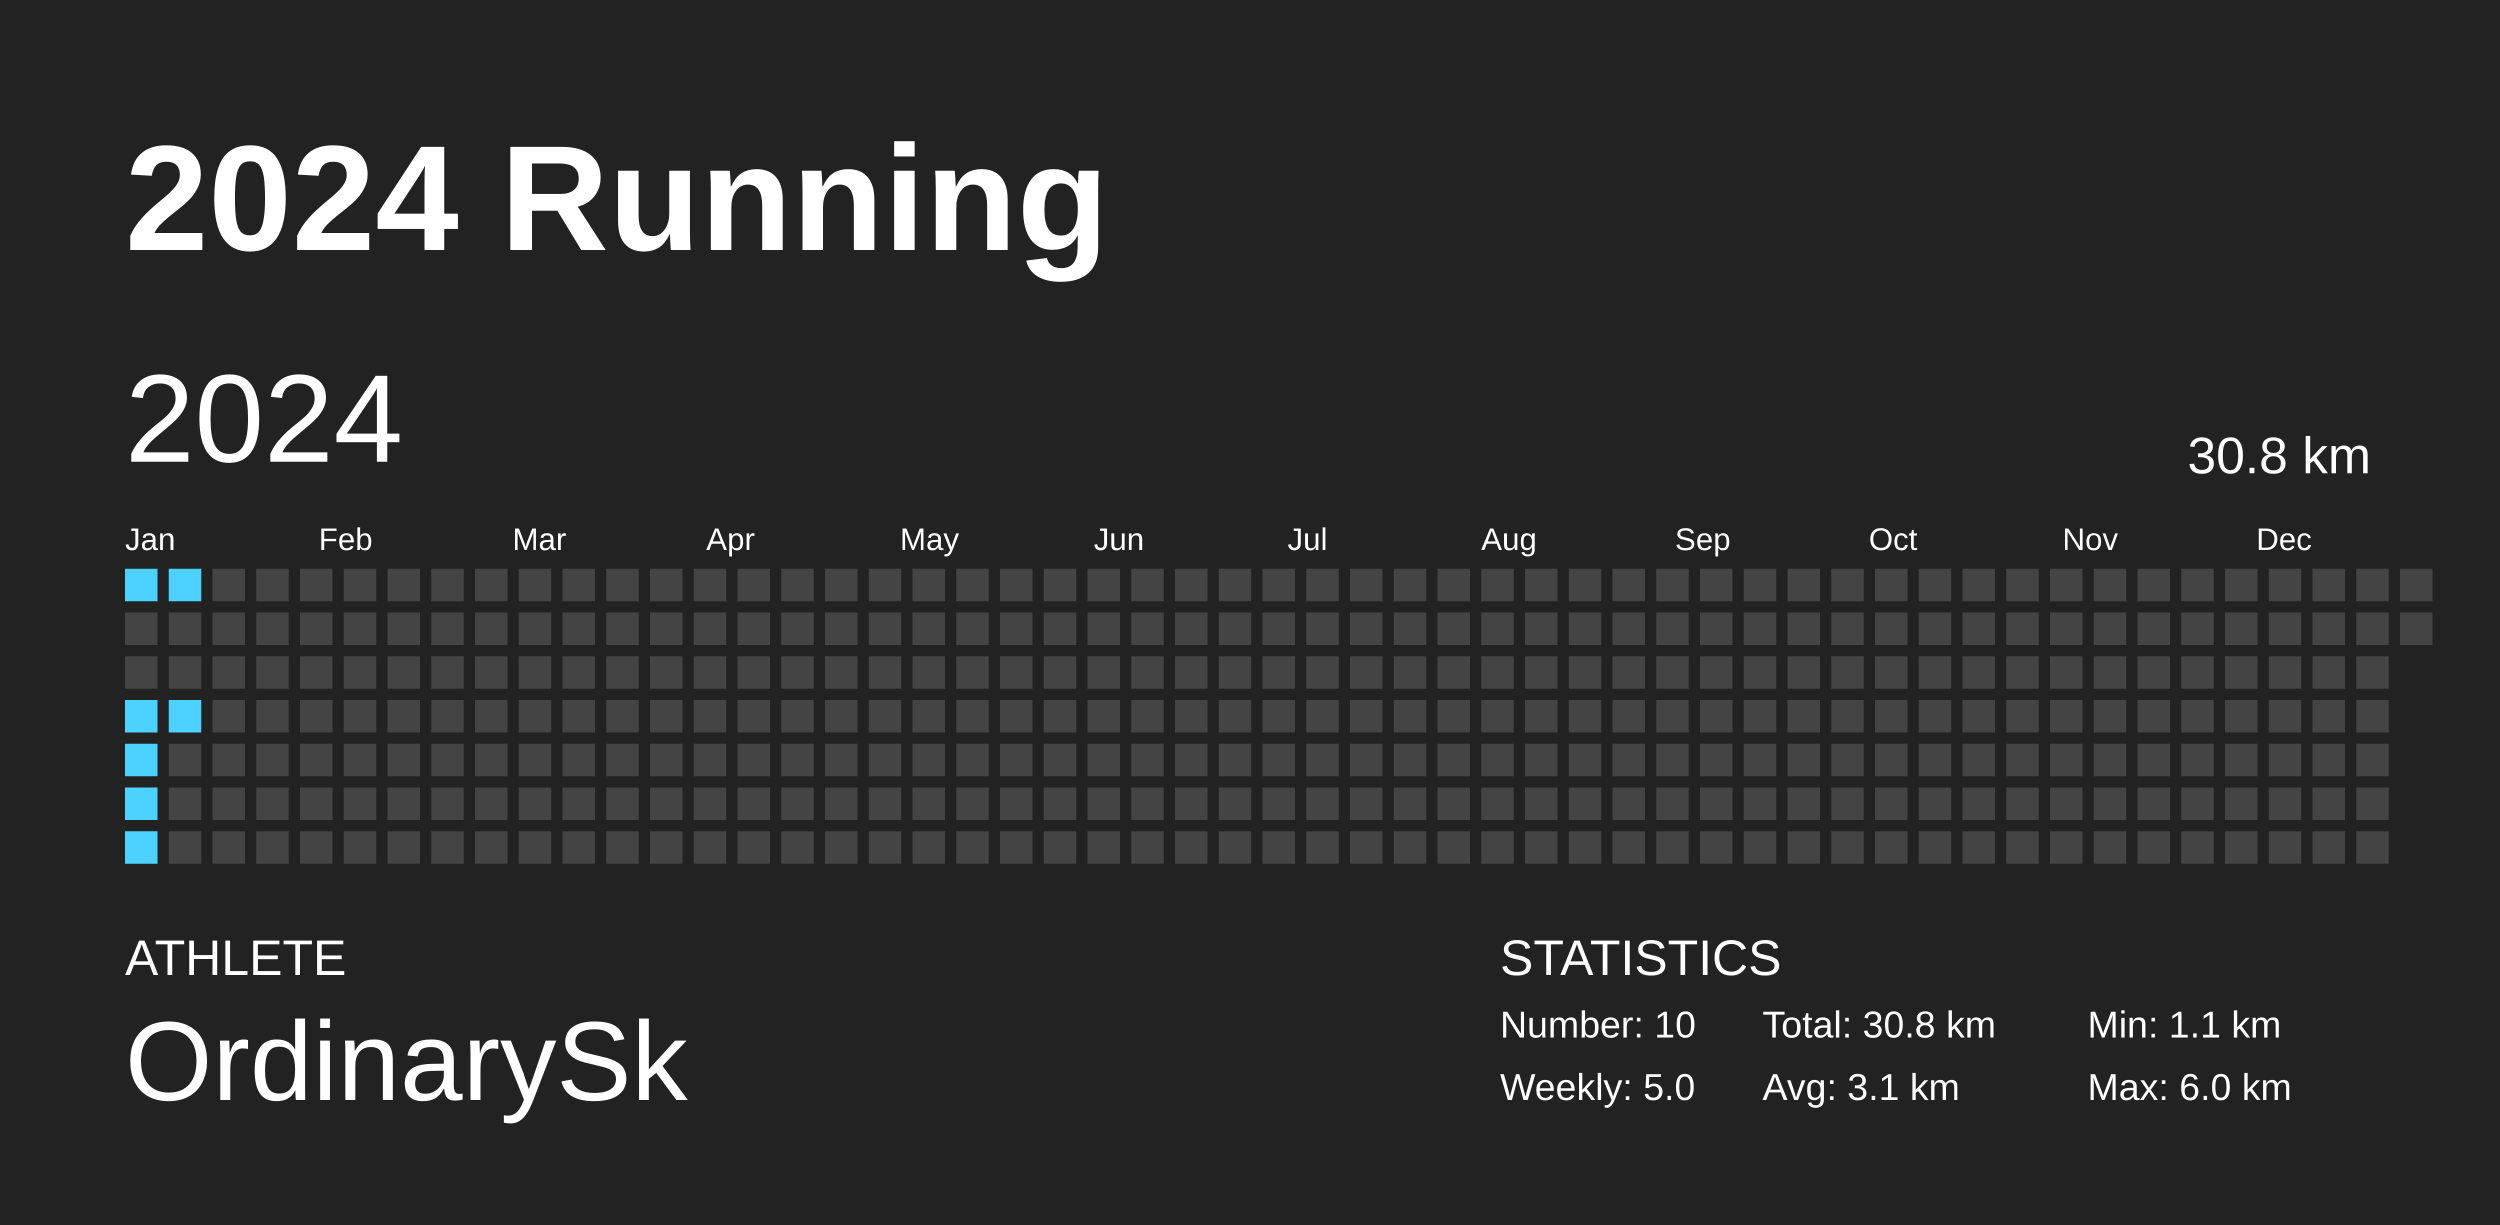
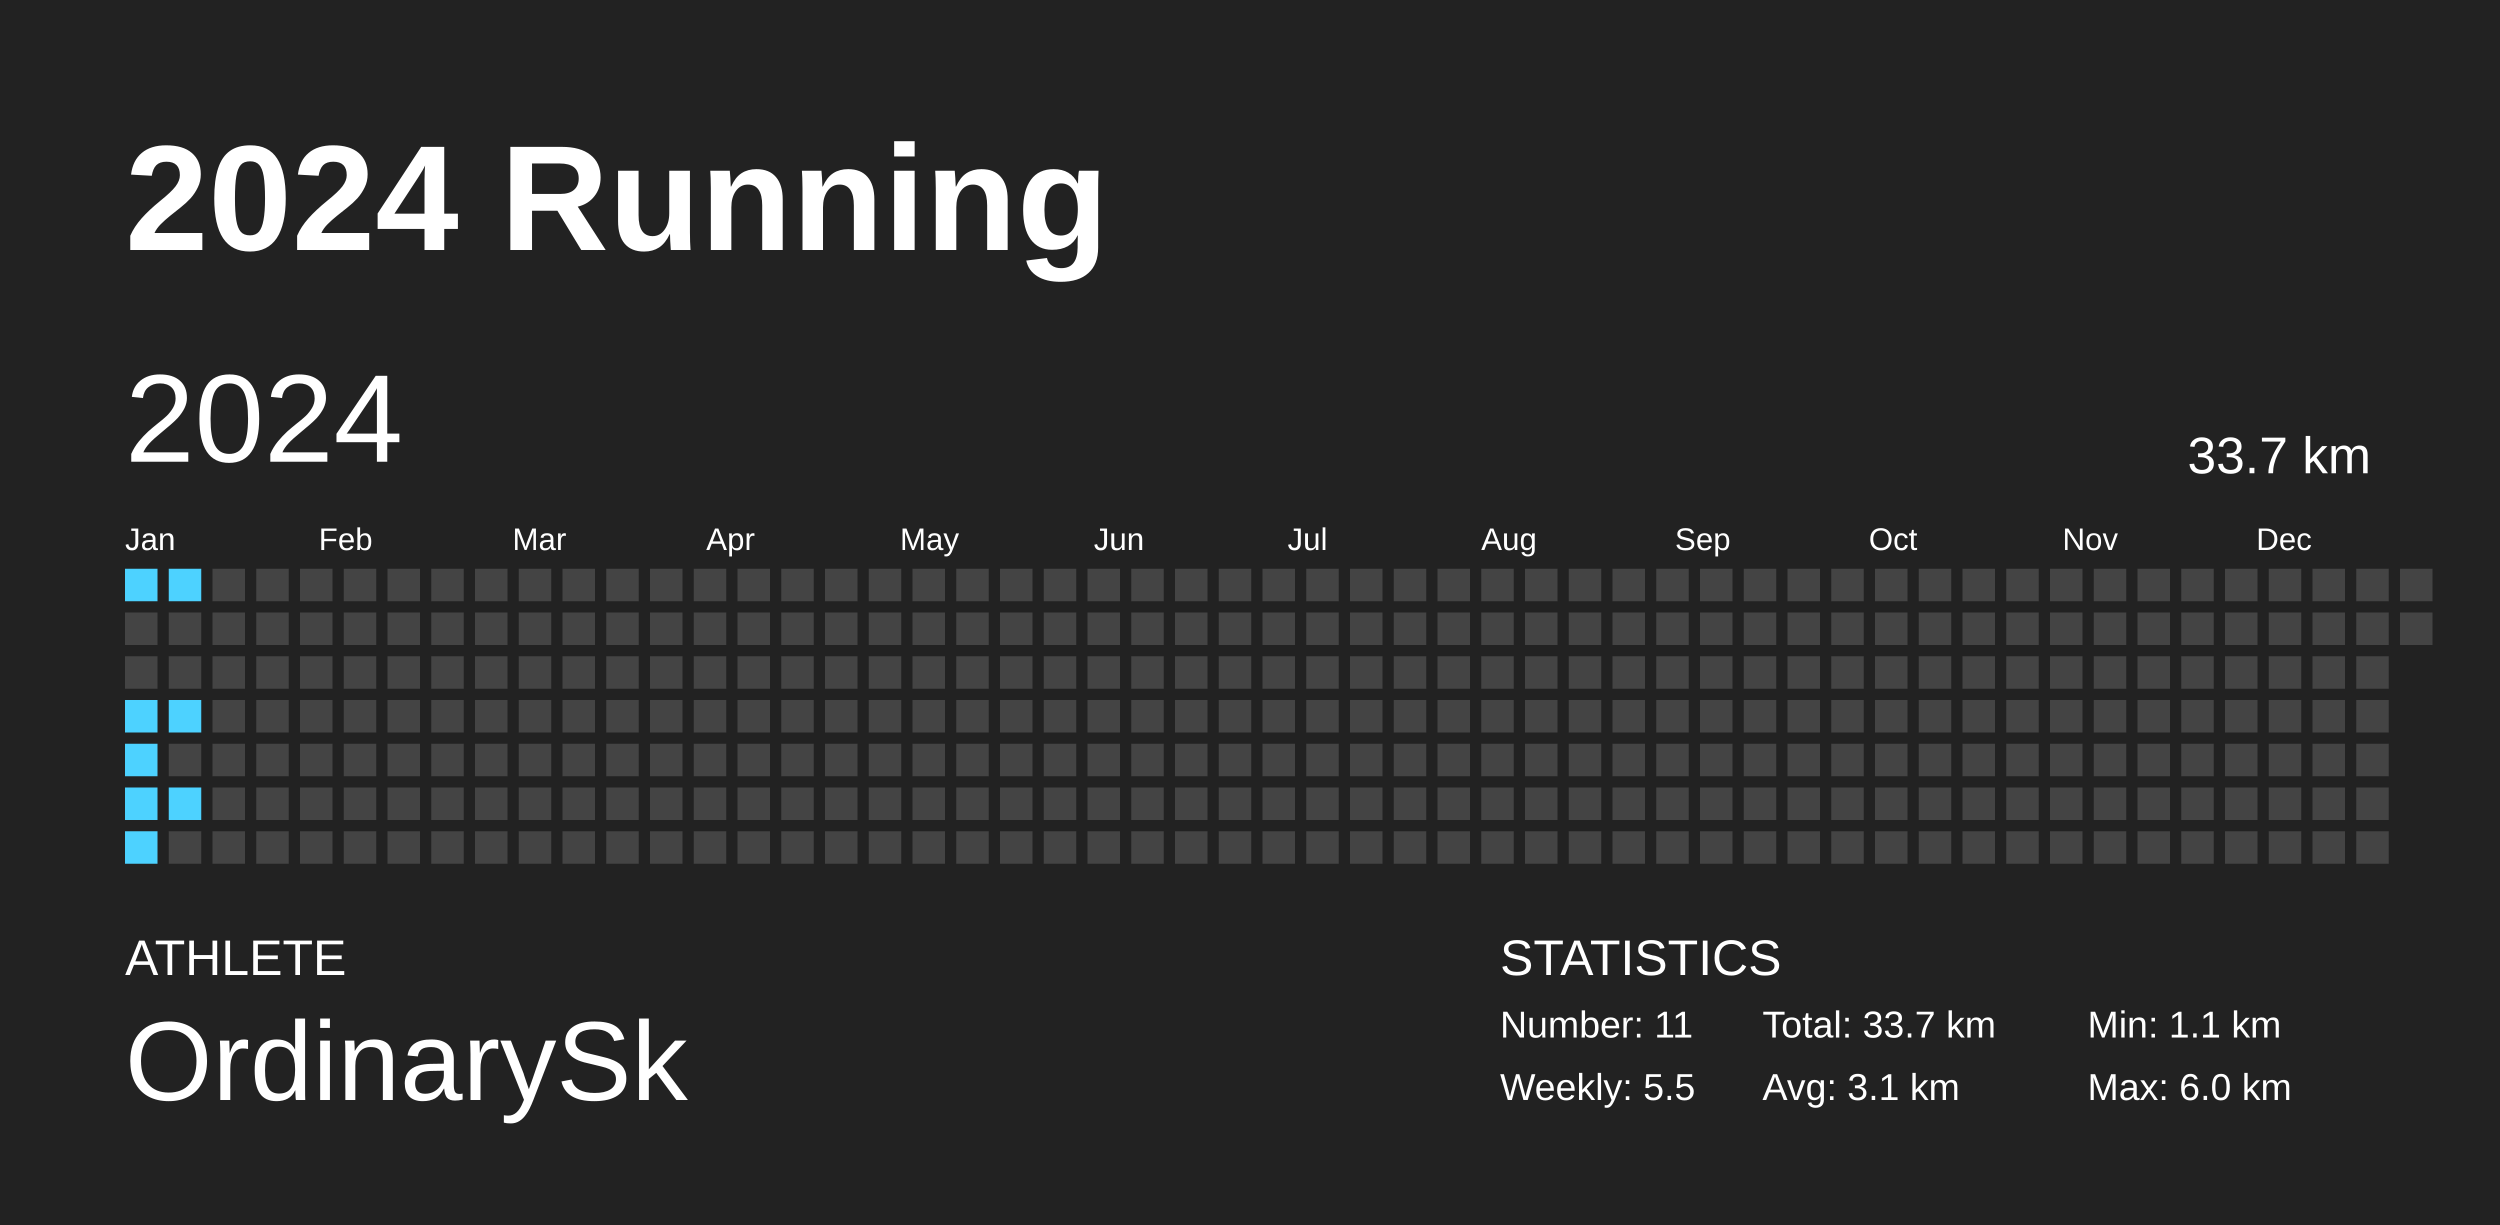
<svg xmlns="http://www.w3.org/2000/svg" baseProfile="full" height="98mm" version="1.1" viewBox="0,0,200,98" width="200mm">
  <defs />
  <rect fill="#222222" height="98" width="200" x="0" y="0" />
  <text fill="#FFFFFF" style="font-size:12px; font-family:Arial; font-weight:bold;" x="10" y="20">2024 Running</text>
  <text fill="#FFFFFF" style="font-size:4px; font-family:Arial" x="10" y="78">ATHLETE</text>
  <text fill="#FFFFFF" style="font-size:9px; font-family:Arial" x="10" y="88">OrdinarySk</text>
  <text fill="#FFFFFF" style="font-size:4px; font-family:Arial" x="120" y="78">STATISTICS</text>
-   <text fill="#FFFFFF" style="font-size:3px; font-family:Arial" x="120" y="83">Number: 10</text>
-   <text fill="#FFFFFF" style="font-size:3px; font-family:Arial" x="120" y="88">Weekly: 5.0</text>
-   <text fill="#FFFFFF" style="font-size:3px; font-family:Arial" x="141" y="83">Total: 30.8 km</text>
+   <text fill="#FFFFFF" style="font-size:3px; font-family:Arial" x="120" y="83">Number: 11</text>
+   <text fill="#FFFFFF" style="font-size:3px; font-family:Arial" x="120" y="88">Weekly: 5.5</text>
+   <text fill="#FFFFFF" style="font-size:3px; font-family:Arial" x="141" y="83">Total: 33.7 km</text>
  <text fill="#FFFFFF" style="font-size:3px; font-family:Arial" x="141" y="88">Avg: 3.1 km</text>
  <text fill="#FFFFFF" style="font-size:3px; font-family:Arial" x="167" y="83">Min: 1.1 km</text>
  <text fill="#FFFFFF" style="font-size:3px; font-family:Arial" x="167" y="88">Max: 6.0 km</text>
  <text dominant-baseline="hanging" fill="#FFFFFF" style="font-size:10.0px; font-family:Arial;" x="10" y="30">2024</text>
-   <text dominant-baseline="hanging" fill="#FFFFFF" style="font-size:4.125px; font-family:Arial;" x="175" y="35">30.8 km</text>
+   <text dominant-baseline="hanging" fill="#FFFFFF" style="font-size:4.125px; font-family:Arial;" x="175" y="35">33.7 km</text>
  <text fill="#FFFFFF" style="font-size:2.5px; font-family:Arial" x="10.0" y="44">Jan</text>
  <text fill="#FFFFFF" style="font-size:2.5px; font-family:Arial" x="25.5" y="44">Feb</text>
  <text fill="#FFFFFF" style="font-size:2.5px; font-family:Arial" x="41.0" y="44">Mar</text>
  <text fill="#FFFFFF" style="font-size:2.5px; font-family:Arial" x="56.5" y="44">Apr</text>
  <text fill="#FFFFFF" style="font-size:2.5px; font-family:Arial" x="72.0" y="44">May</text>
  <text fill="#FFFFFF" style="font-size:2.5px; font-family:Arial" x="87.5" y="44">Jun</text>
  <text fill="#FFFFFF" style="font-size:2.5px; font-family:Arial" x="103.0" y="44">Jul</text>
  <text fill="#FFFFFF" style="font-size:2.5px; font-family:Arial" x="118.5" y="44">Aug</text>
  <text fill="#FFFFFF" style="font-size:2.5px; font-family:Arial" x="134.0" y="44">Sep</text>
  <text fill="#FFFFFF" style="font-size:2.5px; font-family:Arial" x="149.5" y="44">Oct</text>
  <text fill="#FFFFFF" style="font-size:2.5px; font-family:Arial" x="165.0" y="44">Nov</text>
  <text fill="#FFFFFF" style="font-size:2.5px; font-family:Arial" x="180.5" y="44">Dec</text>
  <rect fill="#4dd2ff" height="2.6" width="2.6" x="10.0" y="45.5" />
  <rect fill="#444444" height="2.6" width="2.6" x="10.0" y="49.0" />
  <rect fill="#444444" height="2.6" width="2.6" x="10.0" y="52.5" />
  <rect fill="#4dd2ff" height="2.6" width="2.6" x="10.0" y="56.0" />
  <rect fill="#4dd2ff" height="2.6" width="2.6" x="10.0" y="59.5" />
  <rect fill="#4dd2ff" height="2.6" width="2.6" x="10.0" y="63.0" />
  <rect fill="#4dd2ff" height="2.6" width="2.6" x="10.0" y="66.5" />
  <rect fill="#4dd2ff" height="2.6" width="2.6" x="13.5" y="45.5" />
  <rect fill="#444444" height="2.6" width="2.6" x="13.5" y="49.0" />
  <rect fill="#444444" height="2.6" width="2.6" x="13.5" y="52.5" />
  <rect fill="#4dd2ff" height="2.6" width="2.6" x="13.5" y="56.0" />
  <rect fill="#444444" height="2.6" width="2.6" x="13.5" y="59.5" />
-   <rect fill="#444444" height="2.6" width="2.6" x="13.5" y="63.0" />
+   <rect fill="#4dd2ff" height="2.6" width="2.6" x="13.5" y="63.0" />
  <rect fill="#444444" height="2.6" width="2.6" x="13.5" y="66.5" />
  <rect fill="#444444" height="2.6" width="2.6" x="17.0" y="45.5" />
  <rect fill="#444444" height="2.6" width="2.6" x="17.0" y="49.0" />
  <rect fill="#444444" height="2.6" width="2.6" x="17.0" y="52.5" />
  <rect fill="#444444" height="2.6" width="2.6" x="17.0" y="56.0" />
  <rect fill="#444444" height="2.6" width="2.6" x="17.0" y="59.5" />
  <rect fill="#444444" height="2.6" width="2.6" x="17.0" y="63.0" />
  <rect fill="#444444" height="2.6" width="2.6" x="17.0" y="66.5" />
  <rect fill="#444444" height="2.6" width="2.6" x="20.5" y="45.5" />
  <rect fill="#444444" height="2.6" width="2.6" x="20.5" y="49.0" />
  <rect fill="#444444" height="2.6" width="2.6" x="20.5" y="52.5" />
  <rect fill="#444444" height="2.6" width="2.6" x="20.5" y="56.0" />
  <rect fill="#444444" height="2.6" width="2.6" x="20.5" y="59.5" />
  <rect fill="#444444" height="2.6" width="2.6" x="20.5" y="63.0" />
  <rect fill="#444444" height="2.6" width="2.6" x="20.5" y="66.5" />
  <rect fill="#444444" height="2.6" width="2.6" x="24.0" y="45.5" />
  <rect fill="#444444" height="2.6" width="2.6" x="24.0" y="49.0" />
  <rect fill="#444444" height="2.6" width="2.6" x="24.0" y="52.5" />
  <rect fill="#444444" height="2.6" width="2.6" x="24.0" y="56.0" />
  <rect fill="#444444" height="2.6" width="2.6" x="24.0" y="59.5" />
  <rect fill="#444444" height="2.6" width="2.6" x="24.0" y="63.0" />
  <rect fill="#444444" height="2.6" width="2.6" x="24.0" y="66.5" />
  <rect fill="#444444" height="2.6" width="2.6" x="27.5" y="45.5" />
  <rect fill="#444444" height="2.6" width="2.6" x="27.5" y="49.0" />
  <rect fill="#444444" height="2.6" width="2.6" x="27.5" y="52.5" />
  <rect fill="#444444" height="2.6" width="2.6" x="27.5" y="56.0" />
  <rect fill="#444444" height="2.6" width="2.6" x="27.5" y="59.5" />
  <rect fill="#444444" height="2.6" width="2.6" x="27.5" y="63.0" />
  <rect fill="#444444" height="2.6" width="2.6" x="27.5" y="66.5" />
  <rect fill="#444444" height="2.6" width="2.6" x="31.0" y="45.5" />
  <rect fill="#444444" height="2.6" width="2.6" x="31.0" y="49.0" />
  <rect fill="#444444" height="2.6" width="2.6" x="31.0" y="52.5" />
  <rect fill="#444444" height="2.6" width="2.6" x="31.0" y="56.0" />
  <rect fill="#444444" height="2.6" width="2.6" x="31.0" y="59.5" />
  <rect fill="#444444" height="2.6" width="2.6" x="31.0" y="63.0" />
  <rect fill="#444444" height="2.6" width="2.6" x="31.0" y="66.5" />
  <rect fill="#444444" height="2.6" width="2.6" x="34.5" y="45.5" />
  <rect fill="#444444" height="2.6" width="2.6" x="34.5" y="49.0" />
  <rect fill="#444444" height="2.6" width="2.6" x="34.5" y="52.5" />
  <rect fill="#444444" height="2.6" width="2.6" x="34.5" y="56.0" />
  <rect fill="#444444" height="2.6" width="2.6" x="34.5" y="59.5" />
  <rect fill="#444444" height="2.6" width="2.6" x="34.5" y="63.0" />
  <rect fill="#444444" height="2.6" width="2.6" x="34.5" y="66.5" />
  <rect fill="#444444" height="2.6" width="2.6" x="38.0" y="45.5" />
  <rect fill="#444444" height="2.6" width="2.6" x="38.0" y="49.0" />
  <rect fill="#444444" height="2.6" width="2.6" x="38.0" y="52.5" />
  <rect fill="#444444" height="2.6" width="2.6" x="38.0" y="56.0" />
  <rect fill="#444444" height="2.6" width="2.6" x="38.0" y="59.5" />
  <rect fill="#444444" height="2.6" width="2.6" x="38.0" y="63.0" />
  <rect fill="#444444" height="2.6" width="2.6" x="38.0" y="66.5" />
  <rect fill="#444444" height="2.6" width="2.6" x="41.5" y="45.5" />
  <rect fill="#444444" height="2.6" width="2.6" x="41.5" y="49.0" />
  <rect fill="#444444" height="2.6" width="2.6" x="41.5" y="52.5" />
  <rect fill="#444444" height="2.6" width="2.6" x="41.5" y="56.0" />
  <rect fill="#444444" height="2.6" width="2.6" x="41.5" y="59.5" />
  <rect fill="#444444" height="2.6" width="2.6" x="41.5" y="63.0" />
  <rect fill="#444444" height="2.6" width="2.6" x="41.5" y="66.5" />
  <rect fill="#444444" height="2.6" width="2.6" x="45.0" y="45.5" />
  <rect fill="#444444" height="2.6" width="2.6" x="45.0" y="49.0" />
  <rect fill="#444444" height="2.6" width="2.6" x="45.0" y="52.5" />
  <rect fill="#444444" height="2.6" width="2.6" x="45.0" y="56.0" />
  <rect fill="#444444" height="2.6" width="2.6" x="45.0" y="59.5" />
  <rect fill="#444444" height="2.6" width="2.6" x="45.0" y="63.0" />
  <rect fill="#444444" height="2.6" width="2.6" x="45.0" y="66.5" />
  <rect fill="#444444" height="2.6" width="2.6" x="48.5" y="45.5" />
  <rect fill="#444444" height="2.6" width="2.6" x="48.5" y="49.0" />
  <rect fill="#444444" height="2.6" width="2.6" x="48.5" y="52.5" />
  <rect fill="#444444" height="2.6" width="2.6" x="48.5" y="56.0" />
  <rect fill="#444444" height="2.6" width="2.6" x="48.5" y="59.5" />
  <rect fill="#444444" height="2.6" width="2.6" x="48.5" y="63.0" />
  <rect fill="#444444" height="2.6" width="2.6" x="48.5" y="66.5" />
  <rect fill="#444444" height="2.6" width="2.6" x="52.0" y="45.5" />
  <rect fill="#444444" height="2.6" width="2.6" x="52.0" y="49.0" />
  <rect fill="#444444" height="2.6" width="2.6" x="52.0" y="52.5" />
  <rect fill="#444444" height="2.6" width="2.6" x="52.0" y="56.0" />
  <rect fill="#444444" height="2.6" width="2.6" x="52.0" y="59.5" />
  <rect fill="#444444" height="2.6" width="2.6" x="52.0" y="63.0" />
  <rect fill="#444444" height="2.6" width="2.6" x="52.0" y="66.5" />
  <rect fill="#444444" height="2.6" width="2.6" x="55.5" y="45.5" />
  <rect fill="#444444" height="2.6" width="2.6" x="55.5" y="49.0" />
  <rect fill="#444444" height="2.6" width="2.6" x="55.5" y="52.5" />
  <rect fill="#444444" height="2.6" width="2.6" x="55.5" y="56.0" />
  <rect fill="#444444" height="2.6" width="2.6" x="55.5" y="59.5" />
  <rect fill="#444444" height="2.6" width="2.6" x="55.5" y="63.0" />
  <rect fill="#444444" height="2.6" width="2.6" x="55.5" y="66.5" />
  <rect fill="#444444" height="2.6" width="2.6" x="59.0" y="45.5" />
  <rect fill="#444444" height="2.6" width="2.6" x="59.0" y="49.0" />
  <rect fill="#444444" height="2.6" width="2.6" x="59.0" y="52.5" />
  <rect fill="#444444" height="2.6" width="2.6" x="59.0" y="56.0" />
  <rect fill="#444444" height="2.6" width="2.6" x="59.0" y="59.5" />
  <rect fill="#444444" height="2.6" width="2.6" x="59.0" y="63.0" />
  <rect fill="#444444" height="2.6" width="2.6" x="59.0" y="66.5" />
  <rect fill="#444444" height="2.6" width="2.6" x="62.5" y="45.5" />
  <rect fill="#444444" height="2.6" width="2.6" x="62.5" y="49.0" />
  <rect fill="#444444" height="2.6" width="2.6" x="62.5" y="52.5" />
  <rect fill="#444444" height="2.6" width="2.6" x="62.5" y="56.0" />
  <rect fill="#444444" height="2.6" width="2.6" x="62.5" y="59.5" />
  <rect fill="#444444" height="2.6" width="2.6" x="62.5" y="63.0" />
  <rect fill="#444444" height="2.6" width="2.6" x="62.5" y="66.5" />
  <rect fill="#444444" height="2.6" width="2.6" x="66.0" y="45.5" />
  <rect fill="#444444" height="2.6" width="2.6" x="66.0" y="49.0" />
  <rect fill="#444444" height="2.6" width="2.6" x="66.0" y="52.5" />
  <rect fill="#444444" height="2.6" width="2.6" x="66.0" y="56.0" />
  <rect fill="#444444" height="2.6" width="2.6" x="66.0" y="59.5" />
  <rect fill="#444444" height="2.6" width="2.6" x="66.0" y="63.0" />
  <rect fill="#444444" height="2.6" width="2.6" x="66.0" y="66.5" />
  <rect fill="#444444" height="2.6" width="2.6" x="69.5" y="45.5" />
  <rect fill="#444444" height="2.6" width="2.6" x="69.5" y="49.0" />
  <rect fill="#444444" height="2.6" width="2.6" x="69.5" y="52.5" />
  <rect fill="#444444" height="2.6" width="2.6" x="69.5" y="56.0" />
  <rect fill="#444444" height="2.6" width="2.6" x="69.5" y="59.5" />
  <rect fill="#444444" height="2.6" width="2.6" x="69.5" y="63.0" />
  <rect fill="#444444" height="2.6" width="2.6" x="69.5" y="66.5" />
  <rect fill="#444444" height="2.6" width="2.6" x="73.0" y="45.5" />
  <rect fill="#444444" height="2.6" width="2.6" x="73.0" y="49.0" />
  <rect fill="#444444" height="2.6" width="2.6" x="73.0" y="52.5" />
  <rect fill="#444444" height="2.6" width="2.6" x="73.0" y="56.0" />
  <rect fill="#444444" height="2.6" width="2.6" x="73.0" y="59.5" />
  <rect fill="#444444" height="2.6" width="2.6" x="73.0" y="63.0" />
  <rect fill="#444444" height="2.6" width="2.6" x="73.0" y="66.5" />
  <rect fill="#444444" height="2.6" width="2.6" x="76.5" y="45.5" />
  <rect fill="#444444" height="2.6" width="2.6" x="76.5" y="49.0" />
  <rect fill="#444444" height="2.6" width="2.6" x="76.5" y="52.5" />
  <rect fill="#444444" height="2.6" width="2.6" x="76.5" y="56.0" />
  <rect fill="#444444" height="2.6" width="2.6" x="76.5" y="59.5" />
  <rect fill="#444444" height="2.6" width="2.6" x="76.5" y="63.0" />
  <rect fill="#444444" height="2.6" width="2.6" x="76.5" y="66.5" />
  <rect fill="#444444" height="2.6" width="2.6" x="80.0" y="45.5" />
  <rect fill="#444444" height="2.6" width="2.6" x="80.0" y="49.0" />
  <rect fill="#444444" height="2.6" width="2.6" x="80.0" y="52.5" />
  <rect fill="#444444" height="2.6" width="2.6" x="80.0" y="56.0" />
  <rect fill="#444444" height="2.6" width="2.6" x="80.0" y="59.5" />
  <rect fill="#444444" height="2.6" width="2.6" x="80.0" y="63.0" />
  <rect fill="#444444" height="2.6" width="2.6" x="80.0" y="66.5" />
  <rect fill="#444444" height="2.6" width="2.6" x="83.5" y="45.5" />
  <rect fill="#444444" height="2.6" width="2.6" x="83.5" y="49.0" />
  <rect fill="#444444" height="2.6" width="2.6" x="83.5" y="52.5" />
  <rect fill="#444444" height="2.6" width="2.6" x="83.5" y="56.0" />
  <rect fill="#444444" height="2.6" width="2.6" x="83.5" y="59.5" />
  <rect fill="#444444" height="2.6" width="2.6" x="83.5" y="63.0" />
  <rect fill="#444444" height="2.6" width="2.6" x="83.5" y="66.5" />
  <rect fill="#444444" height="2.6" width="2.6" x="87.0" y="45.5" />
  <rect fill="#444444" height="2.6" width="2.6" x="87.0" y="49.0" />
  <rect fill="#444444" height="2.6" width="2.6" x="87.0" y="52.5" />
  <rect fill="#444444" height="2.6" width="2.6" x="87.0" y="56.0" />
  <rect fill="#444444" height="2.6" width="2.6" x="87.0" y="59.5" />
  <rect fill="#444444" height="2.6" width="2.6" x="87.0" y="63.0" />
  <rect fill="#444444" height="2.6" width="2.6" x="87.0" y="66.5" />
  <rect fill="#444444" height="2.6" width="2.6" x="90.5" y="45.5" />
  <rect fill="#444444" height="2.6" width="2.6" x="90.5" y="49.0" />
  <rect fill="#444444" height="2.6" width="2.6" x="90.5" y="52.5" />
  <rect fill="#444444" height="2.6" width="2.6" x="90.5" y="56.0" />
  <rect fill="#444444" height="2.6" width="2.6" x="90.5" y="59.5" />
  <rect fill="#444444" height="2.6" width="2.6" x="90.5" y="63.0" />
  <rect fill="#444444" height="2.6" width="2.6" x="90.5" y="66.5" />
  <rect fill="#444444" height="2.6" width="2.6" x="94.0" y="45.5" />
  <rect fill="#444444" height="2.6" width="2.6" x="94.0" y="49.0" />
  <rect fill="#444444" height="2.6" width="2.6" x="94.0" y="52.5" />
  <rect fill="#444444" height="2.6" width="2.6" x="94.0" y="56.0" />
  <rect fill="#444444" height="2.6" width="2.6" x="94.0" y="59.5" />
  <rect fill="#444444" height="2.6" width="2.6" x="94.0" y="63.0" />
  <rect fill="#444444" height="2.6" width="2.6" x="94.0" y="66.5" />
  <rect fill="#444444" height="2.6" width="2.6" x="97.5" y="45.5" />
  <rect fill="#444444" height="2.6" width="2.6" x="97.5" y="49.0" />
  <rect fill="#444444" height="2.6" width="2.6" x="97.5" y="52.5" />
  <rect fill="#444444" height="2.6" width="2.6" x="97.5" y="56.0" />
  <rect fill="#444444" height="2.6" width="2.6" x="97.5" y="59.5" />
  <rect fill="#444444" height="2.6" width="2.6" x="97.5" y="63.0" />
  <rect fill="#444444" height="2.6" width="2.6" x="97.5" y="66.5" />
  <rect fill="#444444" height="2.6" width="2.6" x="101.0" y="45.5" />
  <rect fill="#444444" height="2.6" width="2.6" x="101.0" y="49.0" />
  <rect fill="#444444" height="2.6" width="2.6" x="101.0" y="52.5" />
  <rect fill="#444444" height="2.6" width="2.6" x="101.0" y="56.0" />
  <rect fill="#444444" height="2.6" width="2.6" x="101.0" y="59.5" />
  <rect fill="#444444" height="2.6" width="2.6" x="101.0" y="63.0" />
  <rect fill="#444444" height="2.6" width="2.6" x="101.0" y="66.5" />
  <rect fill="#444444" height="2.6" width="2.6" x="104.5" y="45.5" />
  <rect fill="#444444" height="2.6" width="2.6" x="104.5" y="49.0" />
  <rect fill="#444444" height="2.6" width="2.6" x="104.5" y="52.5" />
  <rect fill="#444444" height="2.6" width="2.6" x="104.5" y="56.0" />
  <rect fill="#444444" height="2.6" width="2.6" x="104.5" y="59.5" />
  <rect fill="#444444" height="2.6" width="2.6" x="104.5" y="63.0" />
  <rect fill="#444444" height="2.6" width="2.6" x="104.5" y="66.5" />
  <rect fill="#444444" height="2.6" width="2.6" x="108.0" y="45.5" />
  <rect fill="#444444" height="2.6" width="2.6" x="108.0" y="49.0" />
  <rect fill="#444444" height="2.6" width="2.6" x="108.0" y="52.5" />
  <rect fill="#444444" height="2.6" width="2.6" x="108.0" y="56.0" />
  <rect fill="#444444" height="2.6" width="2.6" x="108.0" y="59.5" />
  <rect fill="#444444" height="2.6" width="2.6" x="108.0" y="63.0" />
  <rect fill="#444444" height="2.6" width="2.6" x="108.0" y="66.5" />
  <rect fill="#444444" height="2.6" width="2.6" x="111.5" y="45.5" />
  <rect fill="#444444" height="2.6" width="2.6" x="111.5" y="49.0" />
  <rect fill="#444444" height="2.6" width="2.6" x="111.5" y="52.5" />
  <rect fill="#444444" height="2.6" width="2.6" x="111.5" y="56.0" />
  <rect fill="#444444" height="2.6" width="2.6" x="111.5" y="59.5" />
  <rect fill="#444444" height="2.6" width="2.6" x="111.5" y="63.0" />
  <rect fill="#444444" height="2.6" width="2.6" x="111.5" y="66.5" />
  <rect fill="#444444" height="2.6" width="2.6" x="115.0" y="45.5" />
  <rect fill="#444444" height="2.6" width="2.6" x="115.0" y="49.0" />
  <rect fill="#444444" height="2.6" width="2.6" x="115.0" y="52.5" />
  <rect fill="#444444" height="2.6" width="2.6" x="115.0" y="56.0" />
  <rect fill="#444444" height="2.6" width="2.6" x="115.0" y="59.5" />
  <rect fill="#444444" height="2.6" width="2.6" x="115.0" y="63.0" />
  <rect fill="#444444" height="2.6" width="2.6" x="115.0" y="66.5" />
  <rect fill="#444444" height="2.6" width="2.6" x="118.5" y="45.5" />
  <rect fill="#444444" height="2.6" width="2.6" x="118.5" y="49.0" />
  <rect fill="#444444" height="2.6" width="2.6" x="118.5" y="52.5" />
  <rect fill="#444444" height="2.6" width="2.6" x="118.5" y="56.0" />
  <rect fill="#444444" height="2.6" width="2.6" x="118.5" y="59.5" />
  <rect fill="#444444" height="2.6" width="2.6" x="118.5" y="63.0" />
  <rect fill="#444444" height="2.6" width="2.6" x="118.5" y="66.5" />
  <rect fill="#444444" height="2.6" width="2.6" x="122.0" y="45.5" />
  <rect fill="#444444" height="2.6" width="2.6" x="122.0" y="49.0" />
  <rect fill="#444444" height="2.6" width="2.6" x="122.0" y="52.5" />
  <rect fill="#444444" height="2.6" width="2.6" x="122.0" y="56.0" />
  <rect fill="#444444" height="2.6" width="2.6" x="122.0" y="59.5" />
  <rect fill="#444444" height="2.6" width="2.6" x="122.0" y="63.0" />
  <rect fill="#444444" height="2.6" width="2.6" x="122.0" y="66.5" />
  <rect fill="#444444" height="2.6" width="2.6" x="125.5" y="45.5" />
  <rect fill="#444444" height="2.6" width="2.6" x="125.5" y="49.0" />
  <rect fill="#444444" height="2.6" width="2.6" x="125.5" y="52.5" />
  <rect fill="#444444" height="2.6" width="2.6" x="125.5" y="56.0" />
  <rect fill="#444444" height="2.6" width="2.6" x="125.5" y="59.5" />
  <rect fill="#444444" height="2.6" width="2.6" x="125.5" y="63.0" />
  <rect fill="#444444" height="2.6" width="2.6" x="125.5" y="66.5" />
  <rect fill="#444444" height="2.6" width="2.6" x="129.0" y="45.5" />
  <rect fill="#444444" height="2.6" width="2.6" x="129.0" y="49.0" />
  <rect fill="#444444" height="2.6" width="2.6" x="129.0" y="52.5" />
  <rect fill="#444444" height="2.6" width="2.6" x="129.0" y="56.0" />
  <rect fill="#444444" height="2.6" width="2.6" x="129.0" y="59.5" />
  <rect fill="#444444" height="2.6" width="2.6" x="129.0" y="63.0" />
  <rect fill="#444444" height="2.6" width="2.6" x="129.0" y="66.5" />
  <rect fill="#444444" height="2.6" width="2.6" x="132.5" y="45.5" />
  <rect fill="#444444" height="2.6" width="2.6" x="132.5" y="49.0" />
  <rect fill="#444444" height="2.6" width="2.6" x="132.5" y="52.5" />
  <rect fill="#444444" height="2.6" width="2.6" x="132.5" y="56.0" />
  <rect fill="#444444" height="2.6" width="2.6" x="132.5" y="59.5" />
  <rect fill="#444444" height="2.6" width="2.6" x="132.5" y="63.0" />
  <rect fill="#444444" height="2.6" width="2.6" x="132.5" y="66.5" />
  <rect fill="#444444" height="2.6" width="2.6" x="136.0" y="45.5" />
  <rect fill="#444444" height="2.6" width="2.6" x="136.0" y="49.0" />
  <rect fill="#444444" height="2.6" width="2.6" x="136.0" y="52.5" />
  <rect fill="#444444" height="2.6" width="2.6" x="136.0" y="56.0" />
  <rect fill="#444444" height="2.6" width="2.6" x="136.0" y="59.5" />
  <rect fill="#444444" height="2.6" width="2.6" x="136.0" y="63.0" />
  <rect fill="#444444" height="2.6" width="2.6" x="136.0" y="66.5" />
  <rect fill="#444444" height="2.6" width="2.6" x="139.5" y="45.5" />
  <rect fill="#444444" height="2.6" width="2.6" x="139.5" y="49.0" />
  <rect fill="#444444" height="2.6" width="2.6" x="139.5" y="52.5" />
  <rect fill="#444444" height="2.6" width="2.6" x="139.5" y="56.0" />
  <rect fill="#444444" height="2.6" width="2.6" x="139.5" y="59.5" />
  <rect fill="#444444" height="2.6" width="2.6" x="139.5" y="63.0" />
  <rect fill="#444444" height="2.6" width="2.6" x="139.5" y="66.5" />
  <rect fill="#444444" height="2.6" width="2.6" x="143.0" y="45.5" />
  <rect fill="#444444" height="2.6" width="2.6" x="143.0" y="49.0" />
  <rect fill="#444444" height="2.6" width="2.6" x="143.0" y="52.5" />
  <rect fill="#444444" height="2.6" width="2.6" x="143.0" y="56.0" />
  <rect fill="#444444" height="2.6" width="2.6" x="143.0" y="59.5" />
  <rect fill="#444444" height="2.6" width="2.6" x="143.0" y="63.0" />
  <rect fill="#444444" height="2.6" width="2.6" x="143.0" y="66.5" />
  <rect fill="#444444" height="2.6" width="2.6" x="146.5" y="45.5" />
  <rect fill="#444444" height="2.6" width="2.6" x="146.5" y="49.0" />
  <rect fill="#444444" height="2.6" width="2.6" x="146.5" y="52.5" />
  <rect fill="#444444" height="2.6" width="2.6" x="146.5" y="56.0" />
  <rect fill="#444444" height="2.6" width="2.6" x="146.5" y="59.5" />
  <rect fill="#444444" height="2.6" width="2.6" x="146.5" y="63.0" />
  <rect fill="#444444" height="2.6" width="2.6" x="146.5" y="66.5" />
  <rect fill="#444444" height="2.6" width="2.6" x="150.0" y="45.5" />
  <rect fill="#444444" height="2.6" width="2.6" x="150.0" y="49.0" />
  <rect fill="#444444" height="2.6" width="2.6" x="150.0" y="52.5" />
  <rect fill="#444444" height="2.6" width="2.6" x="150.0" y="56.0" />
  <rect fill="#444444" height="2.6" width="2.6" x="150.0" y="59.5" />
  <rect fill="#444444" height="2.6" width="2.6" x="150.0" y="63.0" />
  <rect fill="#444444" height="2.6" width="2.6" x="150.0" y="66.5" />
  <rect fill="#444444" height="2.6" width="2.6" x="153.5" y="45.5" />
  <rect fill="#444444" height="2.6" width="2.6" x="153.5" y="49.0" />
  <rect fill="#444444" height="2.6" width="2.6" x="153.5" y="52.5" />
  <rect fill="#444444" height="2.6" width="2.6" x="153.5" y="56.0" />
  <rect fill="#444444" height="2.6" width="2.6" x="153.5" y="59.5" />
  <rect fill="#444444" height="2.6" width="2.6" x="153.5" y="63.0" />
  <rect fill="#444444" height="2.6" width="2.6" x="153.5" y="66.5" />
  <rect fill="#444444" height="2.6" width="2.6" x="157.0" y="45.5" />
  <rect fill="#444444" height="2.6" width="2.6" x="157.0" y="49.0" />
  <rect fill="#444444" height="2.6" width="2.6" x="157.0" y="52.5" />
  <rect fill="#444444" height="2.6" width="2.6" x="157.0" y="56.0" />
  <rect fill="#444444" height="2.6" width="2.6" x="157.0" y="59.5" />
  <rect fill="#444444" height="2.6" width="2.6" x="157.0" y="63.0" />
  <rect fill="#444444" height="2.6" width="2.6" x="157.0" y="66.5" />
  <rect fill="#444444" height="2.6" width="2.6" x="160.5" y="45.5" />
  <rect fill="#444444" height="2.6" width="2.6" x="160.5" y="49.0" />
  <rect fill="#444444" height="2.6" width="2.6" x="160.5" y="52.5" />
  <rect fill="#444444" height="2.6" width="2.6" x="160.5" y="56.0" />
  <rect fill="#444444" height="2.6" width="2.6" x="160.5" y="59.5" />
  <rect fill="#444444" height="2.6" width="2.6" x="160.5" y="63.0" />
  <rect fill="#444444" height="2.6" width="2.6" x="160.5" y="66.5" />
  <rect fill="#444444" height="2.6" width="2.6" x="164.0" y="45.5" />
  <rect fill="#444444" height="2.6" width="2.6" x="164.0" y="49.0" />
  <rect fill="#444444" height="2.6" width="2.6" x="164.0" y="52.5" />
  <rect fill="#444444" height="2.6" width="2.6" x="164.0" y="56.0" />
  <rect fill="#444444" height="2.6" width="2.6" x="164.0" y="59.5" />
  <rect fill="#444444" height="2.6" width="2.6" x="164.0" y="63.0" />
  <rect fill="#444444" height="2.6" width="2.6" x="164.0" y="66.5" />
  <rect fill="#444444" height="2.6" width="2.6" x="167.5" y="45.5" />
  <rect fill="#444444" height="2.6" width="2.6" x="167.5" y="49.0" />
  <rect fill="#444444" height="2.6" width="2.6" x="167.5" y="52.5" />
  <rect fill="#444444" height="2.6" width="2.6" x="167.5" y="56.0" />
  <rect fill="#444444" height="2.6" width="2.6" x="167.5" y="59.5" />
  <rect fill="#444444" height="2.6" width="2.6" x="167.5" y="63.0" />
  <rect fill="#444444" height="2.6" width="2.6" x="167.5" y="66.5" />
  <rect fill="#444444" height="2.6" width="2.6" x="171.0" y="45.5" />
  <rect fill="#444444" height="2.6" width="2.6" x="171.0" y="49.0" />
  <rect fill="#444444" height="2.6" width="2.6" x="171.0" y="52.5" />
  <rect fill="#444444" height="2.6" width="2.6" x="171.0" y="56.0" />
  <rect fill="#444444" height="2.6" width="2.6" x="171.0" y="59.5" />
  <rect fill="#444444" height="2.6" width="2.6" x="171.0" y="63.0" />
  <rect fill="#444444" height="2.6" width="2.6" x="171.0" y="66.5" />
  <rect fill="#444444" height="2.6" width="2.6" x="174.5" y="45.5" />
  <rect fill="#444444" height="2.6" width="2.6" x="174.5" y="49.0" />
  <rect fill="#444444" height="2.6" width="2.6" x="174.5" y="52.5" />
  <rect fill="#444444" height="2.6" width="2.6" x="174.5" y="56.0" />
  <rect fill="#444444" height="2.6" width="2.6" x="174.5" y="59.5" />
  <rect fill="#444444" height="2.6" width="2.6" x="174.5" y="63.0" />
  <rect fill="#444444" height="2.6" width="2.6" x="174.5" y="66.5" />
  <rect fill="#444444" height="2.6" width="2.6" x="178.0" y="45.5" />
  <rect fill="#444444" height="2.6" width="2.6" x="178.0" y="49.0" />
  <rect fill="#444444" height="2.6" width="2.6" x="178.0" y="52.5" />
  <rect fill="#444444" height="2.6" width="2.6" x="178.0" y="56.0" />
  <rect fill="#444444" height="2.6" width="2.6" x="178.0" y="59.5" />
  <rect fill="#444444" height="2.6" width="2.6" x="178.0" y="63.0" />
  <rect fill="#444444" height="2.6" width="2.6" x="178.0" y="66.5" />
  <rect fill="#444444" height="2.6" width="2.6" x="181.5" y="45.5" />
  <rect fill="#444444" height="2.6" width="2.6" x="181.5" y="49.0" />
  <rect fill="#444444" height="2.6" width="2.6" x="181.5" y="52.5" />
  <rect fill="#444444" height="2.6" width="2.6" x="181.5" y="56.0" />
  <rect fill="#444444" height="2.6" width="2.6" x="181.5" y="59.5" />
  <rect fill="#444444" height="2.6" width="2.6" x="181.5" y="63.0" />
  <rect fill="#444444" height="2.6" width="2.6" x="181.5" y="66.5" />
  <rect fill="#444444" height="2.6" width="2.6" x="185.0" y="45.5" />
  <rect fill="#444444" height="2.6" width="2.6" x="185.0" y="49.0" />
  <rect fill="#444444" height="2.6" width="2.6" x="185.0" y="52.5" />
  <rect fill="#444444" height="2.6" width="2.6" x="185.0" y="56.0" />
  <rect fill="#444444" height="2.6" width="2.6" x="185.0" y="59.5" />
  <rect fill="#444444" height="2.6" width="2.6" x="185.0" y="63.0" />
  <rect fill="#444444" height="2.6" width="2.6" x="185.0" y="66.5" />
  <rect fill="#444444" height="2.6" width="2.6" x="188.5" y="45.5" />
  <rect fill="#444444" height="2.6" width="2.6" x="188.5" y="49.0" />
  <rect fill="#444444" height="2.6" width="2.6" x="188.5" y="52.5" />
  <rect fill="#444444" height="2.6" width="2.6" x="188.5" y="56.0" />
  <rect fill="#444444" height="2.6" width="2.6" x="188.5" y="59.5" />
  <rect fill="#444444" height="2.6" width="2.6" x="188.5" y="63.0" />
  <rect fill="#444444" height="2.6" width="2.6" x="188.5" y="66.5" />
  <rect fill="#444444" height="2.6" width="2.6" x="192.0" y="45.5" />
  <rect fill="#444444" height="2.6" width="2.6" x="192.0" y="49.0" />
</svg>
